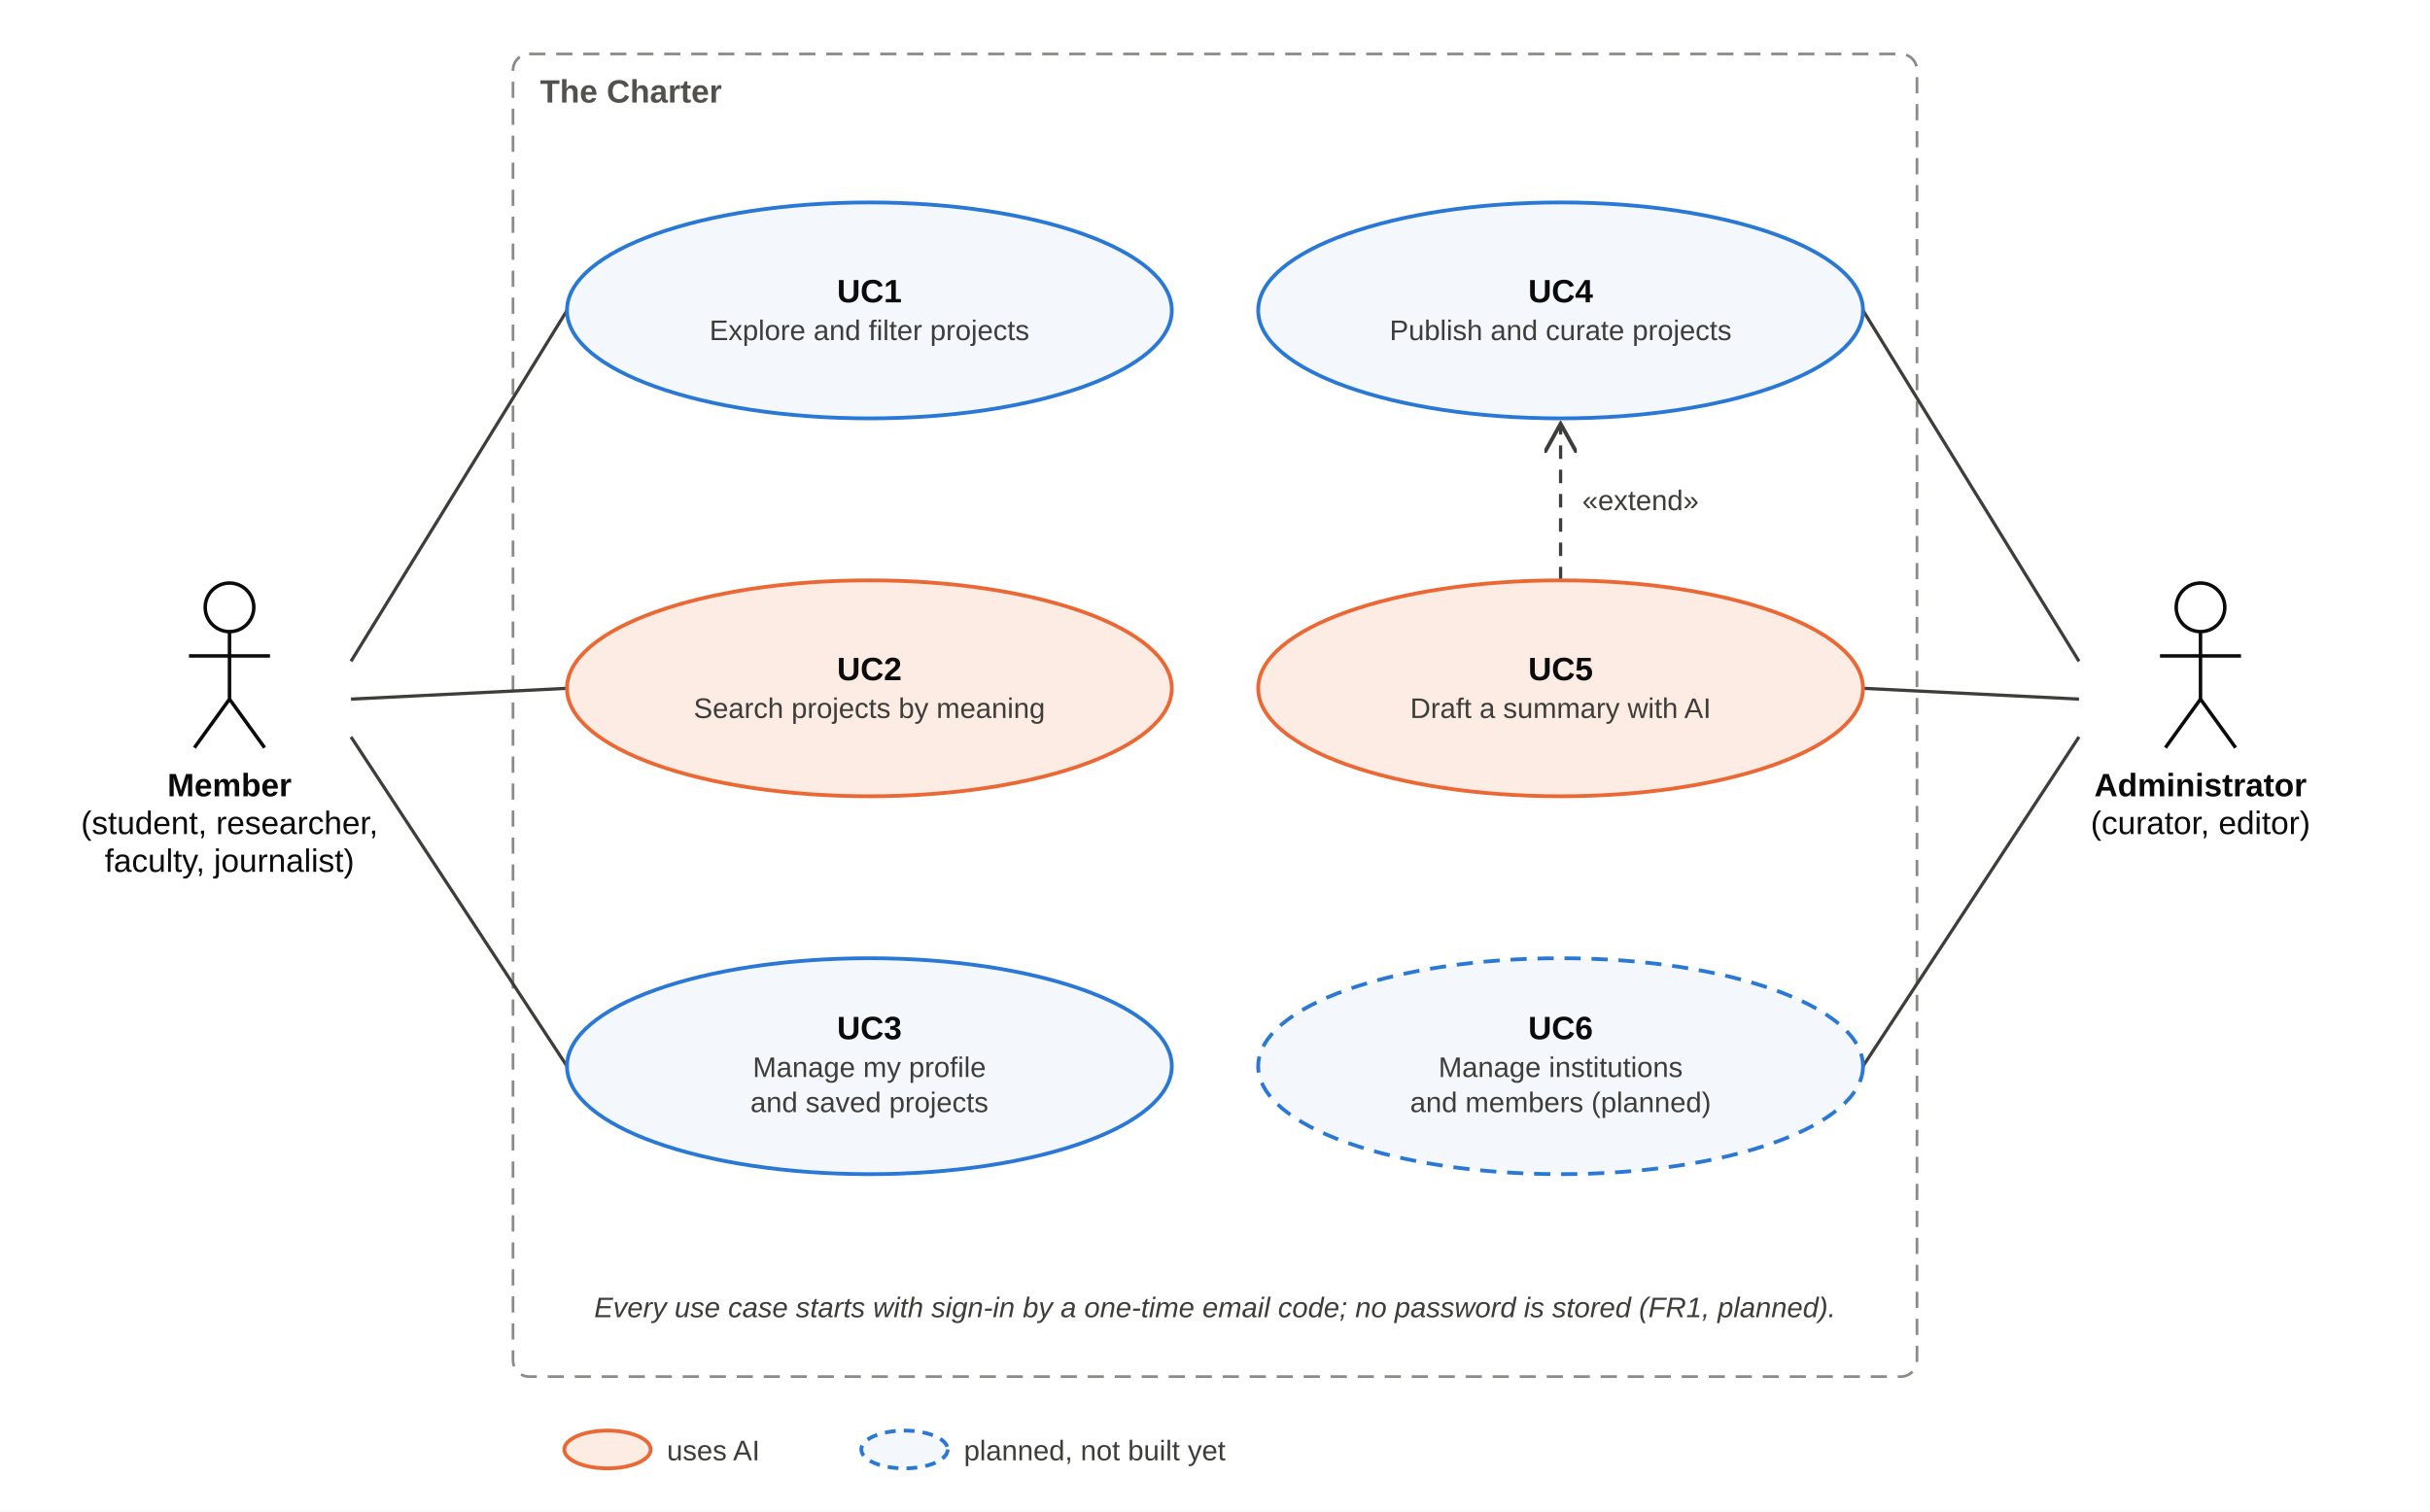
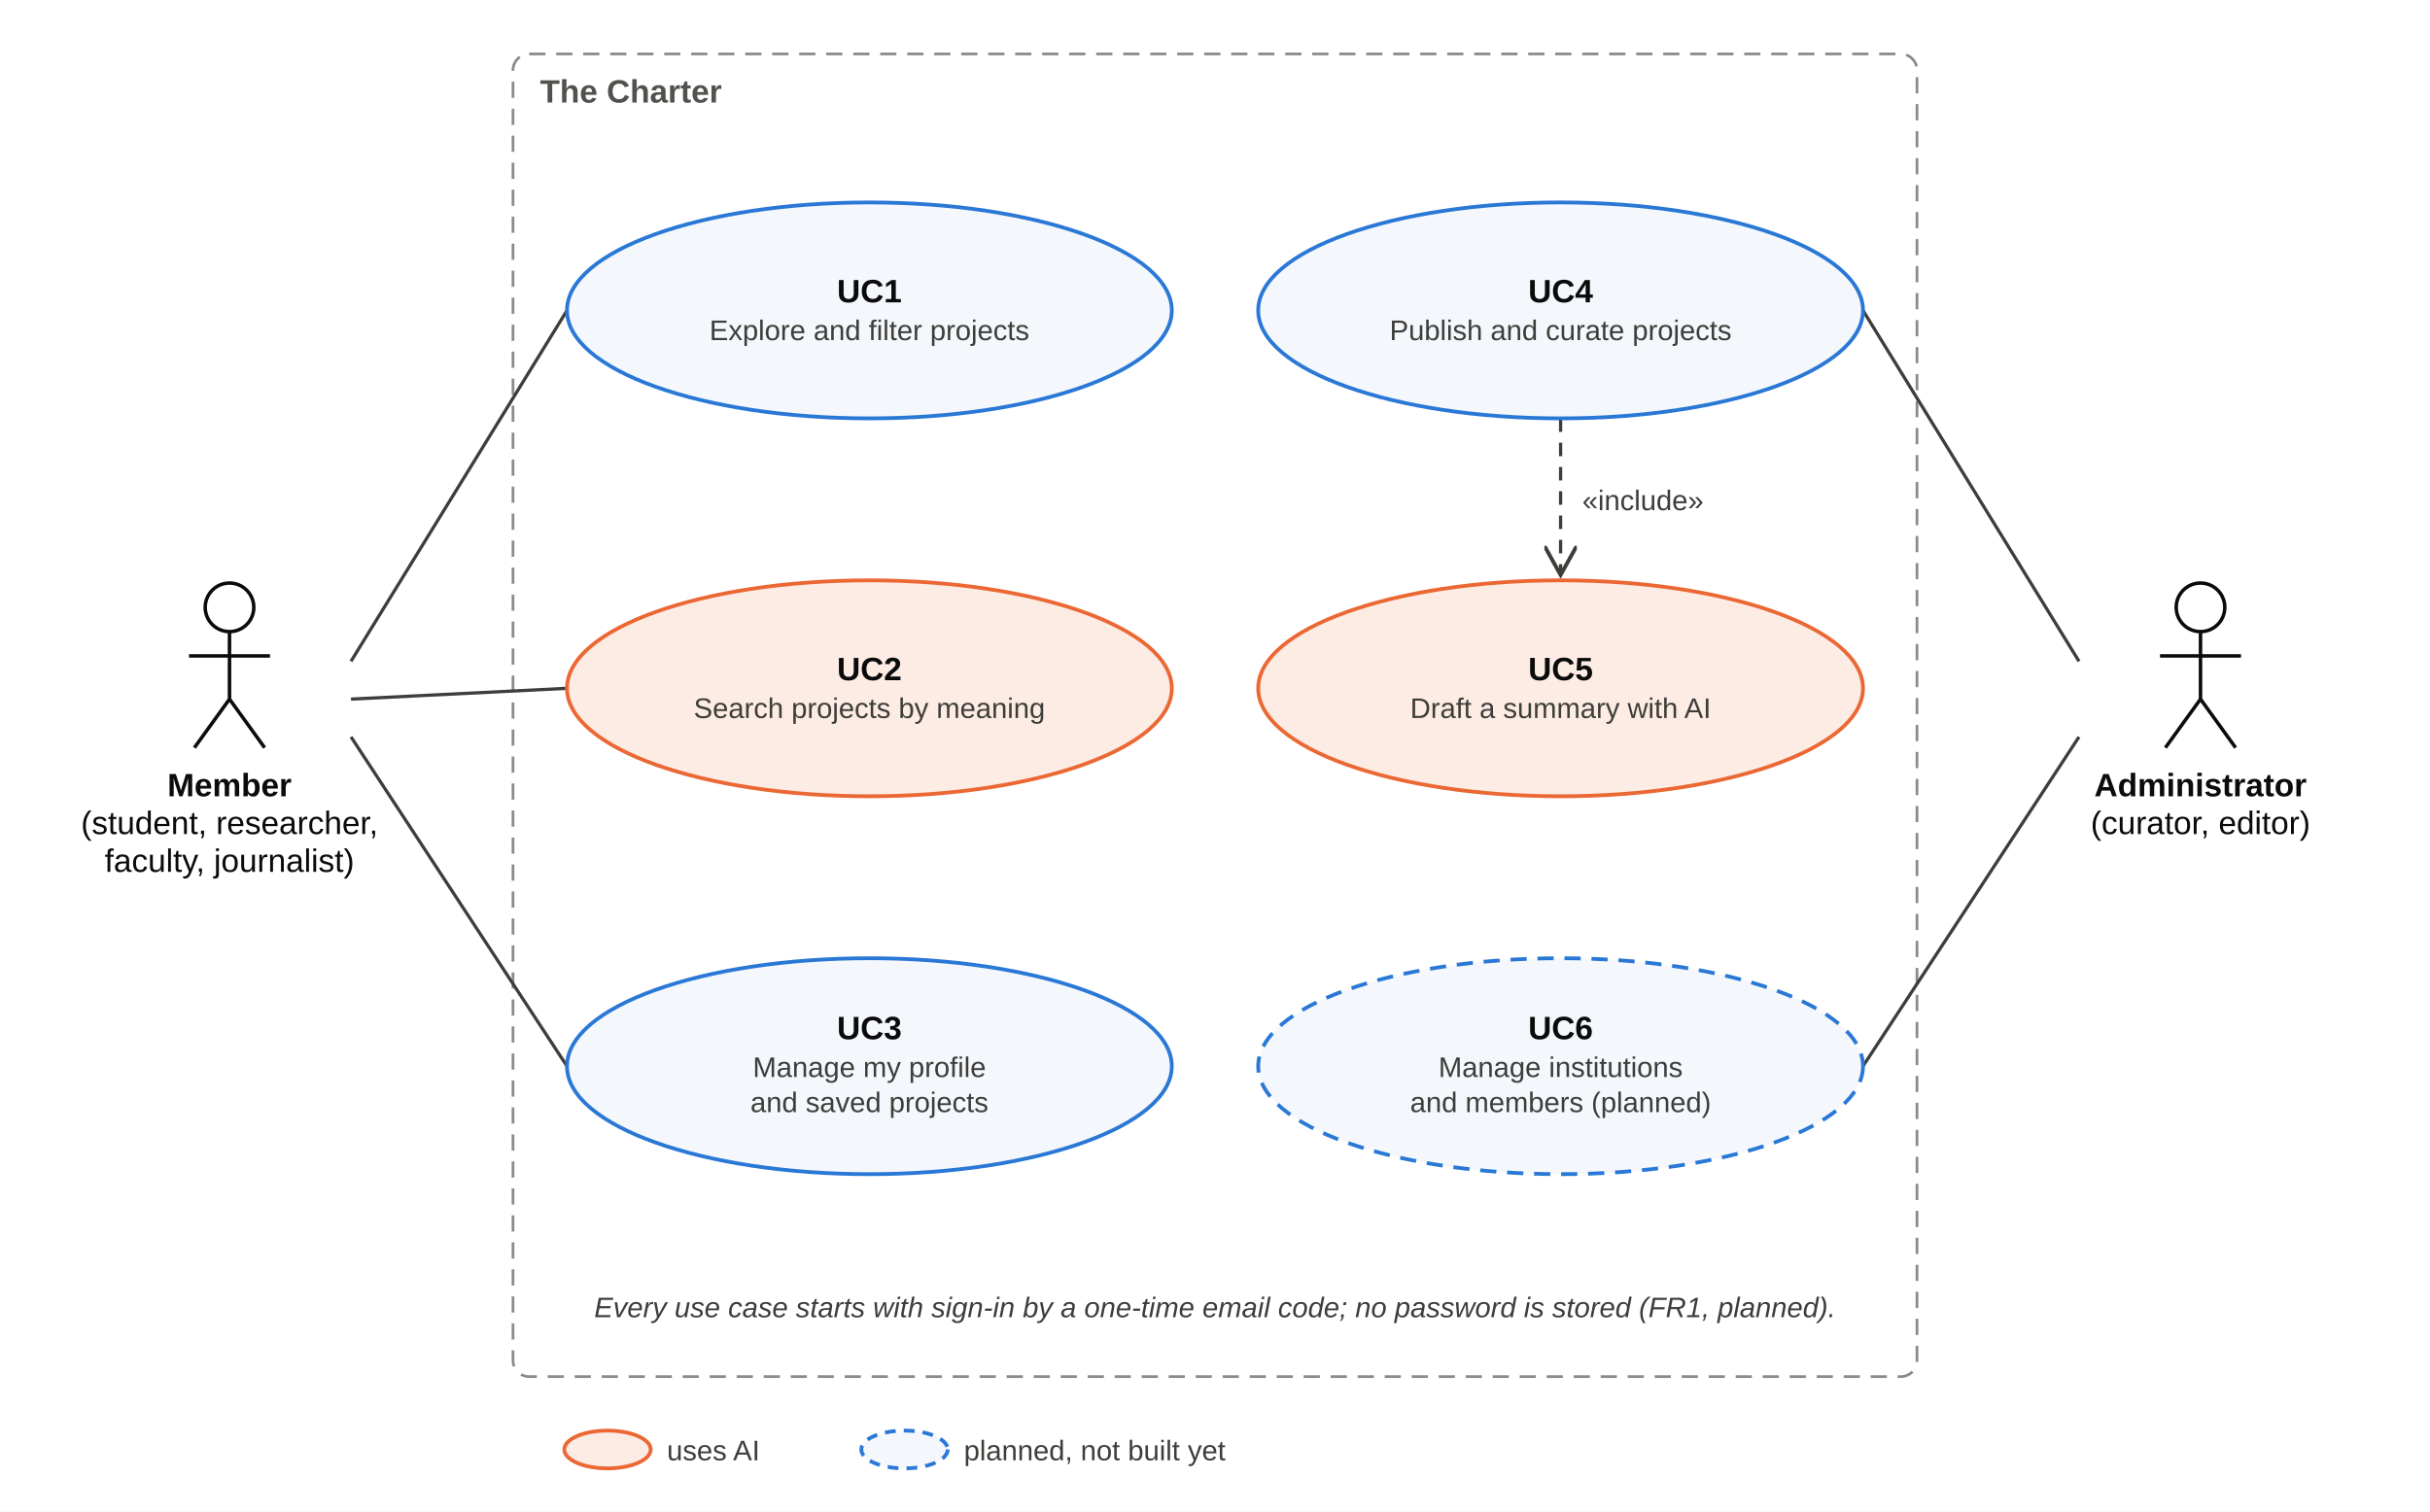
<svg xmlns="http://www.w3.org/2000/svg" width="900" height="560" viewBox="0 0 900 560" font-family="Arial, Helvetica, sans-serif" font-size="12">
  <defs>
    <marker id="open" markerWidth="10" markerHeight="10" refX="9" refY="5" orient="auto">
      <path d="M0,0 L9,5 L0,10" fill="none" stroke="#3d3d3a" stroke-width="1.2" />
    </marker>
  </defs>
  <rect width="900" height="560" fill="white" />
  <rect x="190" y="20" width="520" height="490" fill="none" stroke="#8a8a86" stroke-dasharray="6 4" rx="6" />
  <text x="200" y="38" font-weight="bold" fill="#52514e">The Charter</text>
  <line x1="130" y1="245" x2="210" y2="115" stroke="#3d3d3a" stroke-width="1.2" />
  <line x1="130" y1="259" x2="210" y2="255" stroke="#3d3d3a" stroke-width="1.2" />
  <line x1="130" y1="273" x2="210" y2="395" stroke="#3d3d3a" stroke-width="1.2" />
  <line x1="770" y1="245" x2="690" y2="115" stroke="#3d3d3a" stroke-width="1.2" />
-   <line x1="770" y1="259" x2="690" y2="255" stroke="#3d3d3a" stroke-width="1.2" />
  <line x1="770" y1="273" x2="690" y2="395" stroke="#3d3d3a" stroke-width="1.2" />
-   <line x1="578" y1="215" x2="578" y2="157" stroke="#3d3d3a" stroke-width="1.2" stroke-dasharray="5 4" marker-end="url(#open)" />
-   <text x="586" y="189" fill="#3d3d3a" font-size="10.5">«extend»</text>
+   <line x1="578" y1="155" x2="578" y2="213" stroke="#3d3d3a" stroke-width="1.2" stroke-dasharray="5 4" marker-end="url(#open)" />
+   <text x="586" y="189" fill="#3d3d3a" font-size="10.5">«include»</text>
  <circle cx="85" cy="225" r="9" fill="white" stroke="#0b0b0b" stroke-width="1.3" />
  <path d="M85,234 V259 M70,243 H100 M85,259 L72,277 M85,259 L98,277" stroke="#0b0b0b" stroke-width="1.3" fill="none" />
  <text x="85" y="295" text-anchor="middle" font-weight="bold" fill="#0b0b0b">Member</text>
  <text x="85" y="309" text-anchor="middle" fill="#0b0b0b">(student, researcher,</text>
  <text x="85" y="323" text-anchor="middle" fill="#0b0b0b">faculty, journalist)</text>
  <circle cx="815" cy="225" r="9" fill="white" stroke="#0b0b0b" stroke-width="1.3" />
  <path d="M815,234 V259 M800,243 H830 M815,259 L802,277 M815,259 L828,277" stroke="#0b0b0b" stroke-width="1.3" fill="none" />
  <text x="815" y="295" text-anchor="middle" font-weight="bold" fill="#0b0b0b">Administrator</text>
  <text x="815" y="309" text-anchor="middle" fill="#0b0b0b">(curator, editor)</text>
  <ellipse cx="322" cy="115" rx="112" ry="40" fill="#f4f7fb" stroke="#2a78d6" stroke-width="1.4" />
  <text x="322" y="112" text-anchor="middle" fill="#0b0b0b" font-weight="bold">UC1</text>
  <text x="322" y="126" text-anchor="middle" fill="#3d3d3a" font-size="10.5">Explore and filter projects</text>
  <ellipse cx="322" cy="255" rx="112" ry="40" fill="#fdece4" stroke="#eb6834" stroke-width="1.4" />
  <text x="322" y="252" text-anchor="middle" fill="#0b0b0b" font-weight="bold">UC2</text>
  <text x="322" y="266" text-anchor="middle" fill="#3d3d3a" font-size="10.5">Search projects by meaning</text>
  <ellipse cx="322" cy="395" rx="112" ry="40" fill="#f4f7fb" stroke="#2a78d6" stroke-width="1.4" />
  <text x="322" y="385" text-anchor="middle" fill="#0b0b0b" font-weight="bold">UC3</text>
  <text x="322" y="399" text-anchor="middle" fill="#3d3d3a" font-size="10.5">Manage my profile</text>
  <text x="322" y="412" text-anchor="middle" fill="#3d3d3a" font-size="10.5">and saved projects</text>
  <ellipse cx="578" cy="115" rx="112" ry="40" fill="#f4f7fb" stroke="#2a78d6" stroke-width="1.4" />
  <text x="578" y="112" text-anchor="middle" fill="#0b0b0b" font-weight="bold">UC4</text>
  <text x="578" y="126" text-anchor="middle" fill="#3d3d3a" font-size="10.5">Publish and curate projects</text>
  <ellipse cx="578" cy="255" rx="112" ry="40" fill="#fdece4" stroke="#eb6834" stroke-width="1.4" />
  <text x="578" y="252" text-anchor="middle" fill="#0b0b0b" font-weight="bold">UC5</text>
  <text x="578" y="266" text-anchor="middle" fill="#3d3d3a" font-size="10.5">Draft a summary with AI</text>
  <ellipse cx="578" cy="395" rx="112" ry="40" fill="#f4f7fb" stroke="#2a78d6" stroke-width="1.4" stroke-dasharray="6 4" />
  <text x="578" y="385" text-anchor="middle" fill="#0b0b0b" font-weight="bold">UC6</text>
  <text x="578" y="399" text-anchor="middle" fill="#3d3d3a" font-size="10.5">Manage institutions</text>
  <text x="578" y="412" text-anchor="middle" fill="#3d3d3a" font-size="10.5">and members (planned)</text>
  <text x="450" y="488" text-anchor="middle" fill="#3d3d3a" font-size="10.5" font-style="italic">Every use case starts with sign-in by a one-time email code; no password is stored (FR1, planned).</text>
  <ellipse cx="225" cy="537" rx="16" ry="7" fill="#fdece4" stroke="#eb6834" stroke-width="1.4" />
  <text x="247" y="541" fill="#3d3d3a" font-size="10.5">uses AI</text>
  <ellipse cx="335" cy="537" rx="16" ry="7" fill="#f4f7fb" stroke="#2a78d6" stroke-width="1.4" stroke-dasharray="4 3" />
  <text x="357" y="541" fill="#3d3d3a" font-size="10.5">planned, not built yet</text>
</svg>
